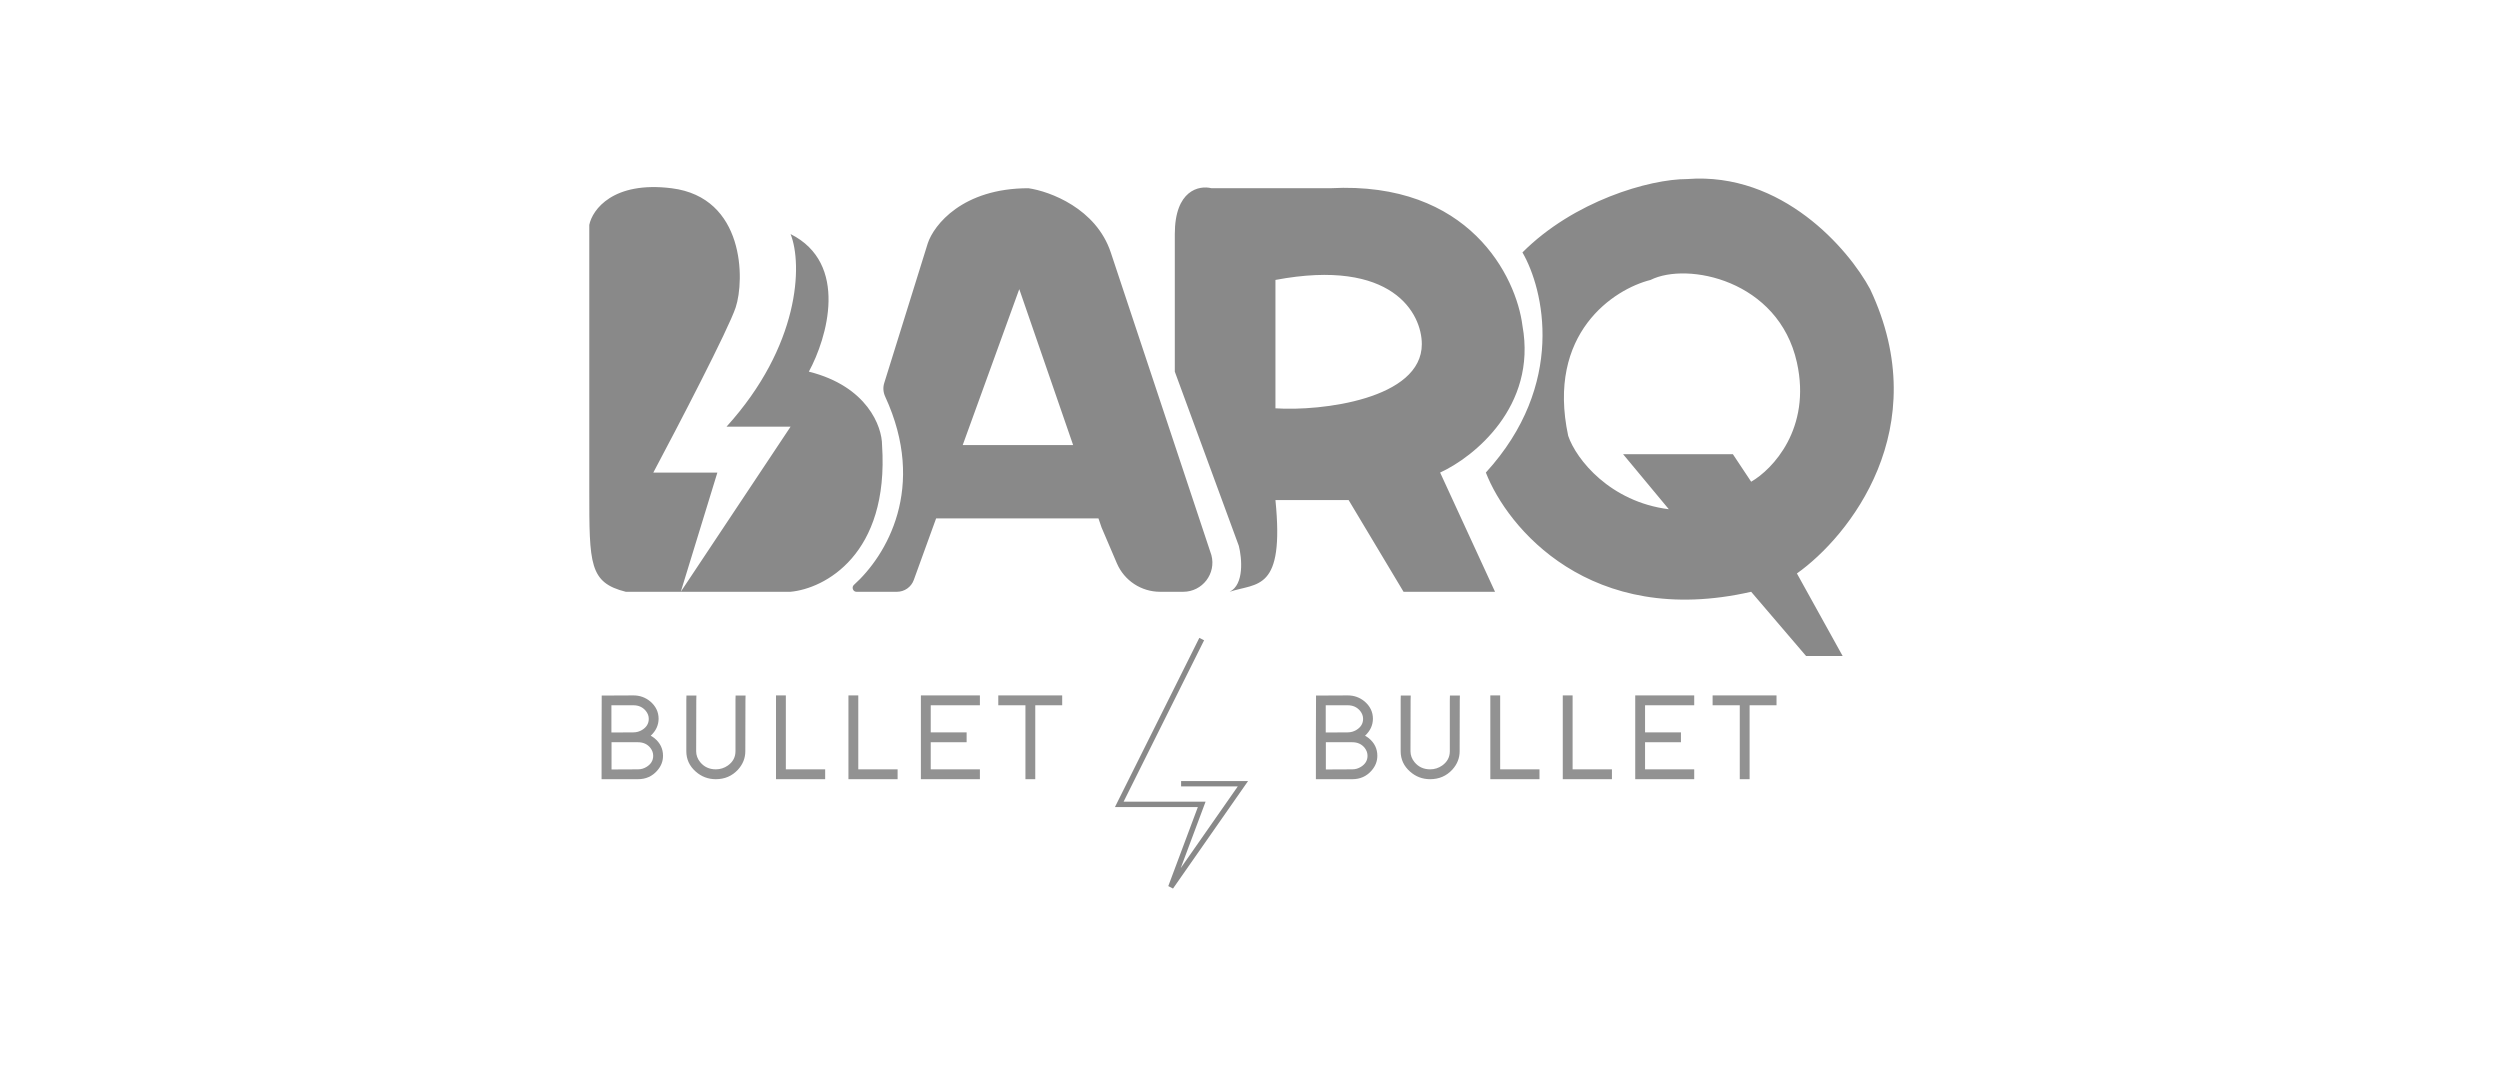
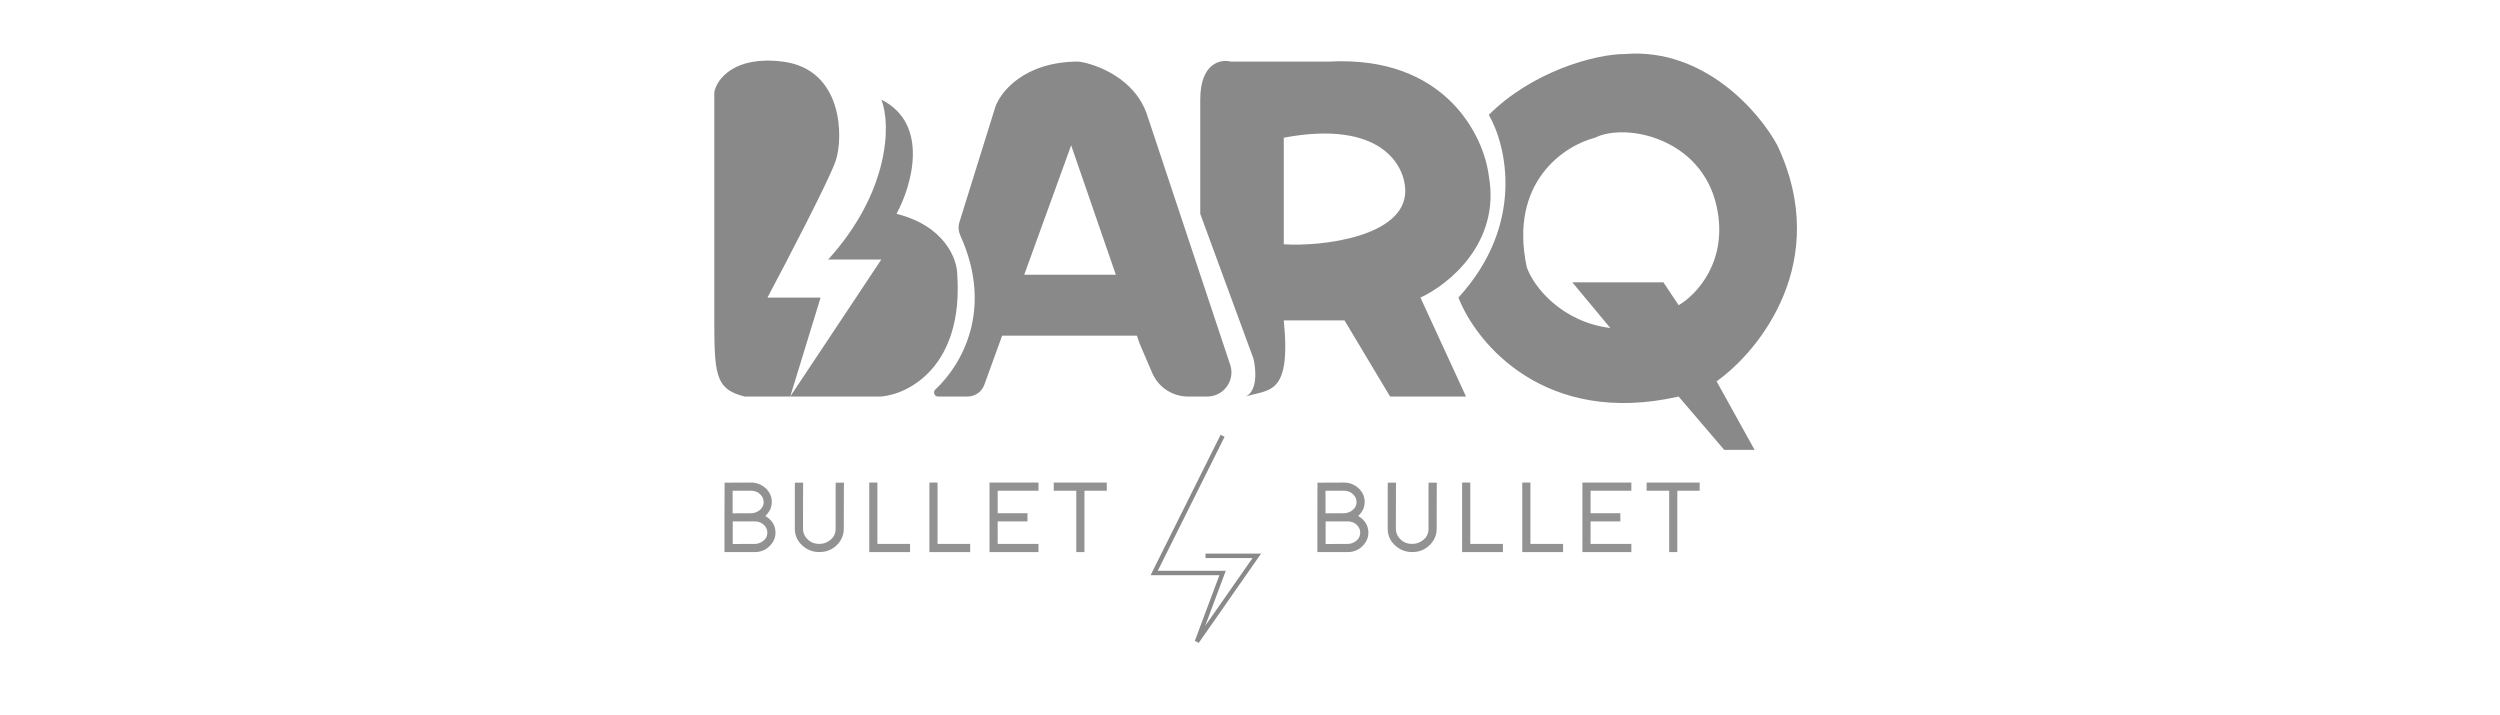
- <svg xmlns="http://www.w3.org/2000/svg" width="140" height="60" viewBox="0 0 140 60" fill="none">
-   <path d="M94.48 10.027C99.807 9.616 103.53 13.964 104.726 16.19C108.414 23.997 103.53 30.059 100.627 32.113L103.188 36.736H101.14L98.065 33.14C89.049 35.195 84.403 29.544 83.208 26.463C87.716 21.532 86.452 16.19 85.257 14.136C88.126 11.259 92.358 10.027 94.48 10.027ZM33 12.595C33.171 11.739 34.333 10.131 37.611 10.542C41.709 11.056 41.709 15.678 41.197 17.219C40.787 18.451 37.952 23.896 36.586 26.464H40.173L38.124 33.138L44.272 23.894H40.685C44.783 19.375 44.955 14.82 44.272 13.108C47.55 14.752 46.321 18.929 45.296 20.812C48.575 21.634 49.395 23.894 49.395 24.922C49.804 31.085 46.15 32.968 44.272 33.139H38.124L38.123 33.141H35.049C33 32.628 33 31.6 33 27.491V12.595ZM57.592 10.541C58.787 10.712 61.383 11.671 62.203 14.136L67.838 31.086C68.115 32.123 67.334 33.14 66.261 33.14H64.963C63.91 33.14 62.959 32.513 62.545 31.545L61.69 29.545L61.514 29.032H52.422L51.171 32.481C51.027 32.877 50.651 33.14 50.23 33.14H47.959C47.765 33.14 47.675 32.883 47.819 32.754C49.633 31.124 51.923 27.311 49.569 22.206C49.461 21.971 49.438 21.703 49.515 21.457L51.956 13.623C52.298 12.596 53.903 10.541 57.592 10.541ZM65.789 13.108C65.789 10.643 67.155 10.369 67.838 10.54H74.499C82.286 10.129 84.916 15.505 85.258 18.244C86.078 22.764 82.525 25.607 80.647 26.463L83.721 33.139H78.598L75.523 28.004H71.425C71.937 33.139 70.4 32.626 68.863 33.139C69.683 32.728 69.546 31.256 69.375 30.571L65.789 20.812V13.108ZM100.627 20.299C99.602 15.676 94.479 14.649 92.43 15.677C90.38 16.19 86.59 18.656 87.819 24.408C88.272 25.739 90.175 28.106 93.454 28.517L90.893 25.435H97.041L98.065 26.976C99.261 26.292 101.447 23.997 100.627 20.299ZM53.912 24.923H60.095L57.079 16.191L53.912 24.923ZM79.622 19.271C79.622 17.559 77.983 14.443 71.425 15.676V22.866C73.986 23.037 79.622 22.352 79.622 19.271Z" fill="#898989" />
-   <path d="M67.296 35.788L67.43 35.855L62.921 44.895H67.512L67.436 45.098L66.121 48.614L69.316 44.038H66.142V43.738H69.892L69.727 43.974L65.688 49.76L65.424 49.621L67.08 45.195H62.437L62.545 44.978L67.162 35.721L67.296 35.788Z" fill="#898989" />
-   <path d="M57.975 38.943H59.207H59.483V39.495H59.207H57.975V43.359V43.635H57.425V43.359V39.495H56.179H55.904V38.943H56.179H57.425H57.975Z" fill="#929292" />
-   <path d="M54.599 38.943H54.874V39.495H54.599H52.121V41.013H53.855H54.131V41.565H53.855H52.121V43.083H54.599H54.874V43.635H54.599H51.846H51.57V43.359V41.565V41.013V39.219V38.943H51.846H54.599Z" fill="#929292" />
-   <path d="M47.513 39.219V38.943H48.064V39.219V43.083H49.991H50.266V43.635H49.991H47.788H47.513V43.359V39.219Z" fill="#929292" />
-   <path d="M43.456 39.219V38.943H44.007V39.219V43.083H45.934H46.209V43.635H45.934H43.731H43.456V43.359V39.219Z" fill="#929292" />
-   <path d="M38.434 39.219L38.441 38.95H38.999L38.992 39.226L38.985 42.068C38.985 42.294 39.061 42.498 39.212 42.682C39.432 42.949 39.724 43.083 40.086 43.083C40.334 43.083 40.559 43.011 40.761 42.869C41.045 42.666 41.187 42.4 41.187 42.068V39.219L41.194 38.95H41.752L41.745 39.226L41.738 42.068C41.738 42.455 41.6 42.8 41.325 43.103C40.995 43.458 40.582 43.635 40.086 43.635C39.655 43.635 39.279 43.492 38.958 43.207C38.609 42.899 38.434 42.519 38.434 42.068V39.219Z" fill="#929292" />
-   <path d="M36.441 41.199C36.515 41.241 36.583 41.287 36.648 41.337C36.969 41.599 37.129 41.928 37.129 42.324C37.129 42.632 37.022 42.908 36.806 43.152C36.526 43.474 36.166 43.635 35.725 43.635H33.964H33.688V43.359V41.565V41.289L33.695 39.226V38.95H33.971L35.471 38.943C35.824 38.943 36.136 39.053 36.407 39.274C36.723 39.541 36.882 39.868 36.882 40.254C36.877 40.617 36.73 40.932 36.441 41.199ZM34.239 41.02L35.471 41.013C35.645 41.013 35.808 40.967 35.959 40.875C36.207 40.723 36.331 40.516 36.331 40.254C36.331 40.098 36.278 39.953 36.173 39.819C35.998 39.603 35.764 39.495 35.471 39.495H34.239V41.02ZM34.246 41.565V43.09L35.725 43.083C35.9 43.083 36.06 43.037 36.207 42.945C36.455 42.793 36.579 42.586 36.579 42.324C36.579 42.167 36.528 42.023 36.427 41.889C36.258 41.673 36.024 41.565 35.725 41.565H35.471H34.246Z" fill="#929292" />
-   <path d="M97.978 38.943H99.209H99.485V39.495H99.209H97.978V43.359V43.635H97.427V43.359V39.495H96.181H95.906V38.943H96.181H97.427H97.978Z" fill="#929292" />
-   <path d="M94.601 38.943H94.876V39.495H94.601H92.123V41.013H93.857H94.133V41.565H93.857H92.123V43.083H94.601H94.876V43.635H94.601H91.848H91.573V43.359V41.565V41.013V39.219V38.943H91.848H94.601Z" fill="#929292" />
-   <path d="M87.515 39.219V38.943H88.066V39.219V43.083H89.993H90.268V43.635H89.993H87.791H87.515V43.359V39.219Z" fill="#929292" />
-   <path d="M83.458 39.219V38.943H84.009V39.219V43.083H85.936H86.211V43.635H85.936H83.733H83.458V43.359V39.219Z" fill="#929292" />
-   <path d="M78.437 39.219L78.444 38.95H79.001L78.994 39.226L78.987 42.068C78.987 42.294 79.063 42.498 79.214 42.682C79.435 42.949 79.726 43.083 80.088 43.083C80.336 43.083 80.561 43.011 80.763 42.869C81.047 42.666 81.19 42.4 81.19 42.068V39.219L81.197 38.95H81.754L81.747 39.226L81.74 42.068C81.74 42.455 81.603 42.8 81.327 43.103C80.997 43.458 80.584 43.635 80.088 43.635C79.657 43.635 79.281 43.492 78.96 43.207C78.611 42.899 78.437 42.519 78.437 42.068V39.219Z" fill="#929292" />
-   <path d="M76.443 41.199C76.517 41.241 76.585 41.287 76.65 41.337C76.971 41.599 77.131 41.928 77.131 42.324C77.131 42.632 77.023 42.908 76.808 43.152C76.528 43.474 76.168 43.635 75.727 43.635H73.966H73.69V43.359V41.565V41.289L73.697 39.226V38.95H73.972L75.473 38.943C75.826 38.943 76.138 39.053 76.409 39.274C76.725 39.541 76.884 39.868 76.884 40.254C76.879 40.617 76.732 40.932 76.443 41.199ZM74.241 41.02L75.473 41.013C75.647 41.013 75.81 40.967 75.961 40.875C76.209 40.723 76.333 40.516 76.333 40.254C76.333 40.098 76.28 39.953 76.175 39.819C76 39.603 75.766 39.495 75.473 39.495H74.241V41.02ZM74.248 41.565V43.09L75.727 43.083C75.902 43.083 76.062 43.037 76.209 42.945C76.457 42.793 76.581 42.586 76.581 42.324C76.581 42.167 76.53 42.023 76.429 41.889C76.26 41.673 76.026 41.565 75.727 41.565H75.473H74.248Z" fill="#929292" />
+ <svg xmlns="http://www.w3.org/2000/svg" width="140" height="40" viewBox="0 0 140 40" fill="none">
+   <path d="M91.026 3.023C95.448 2.682 98.539 6.29 99.531 8.138C102.593 14.617 98.54 19.648 96.13 21.354L98.256 25.191H96.555L94.003 22.206C86.519 23.911 82.664 19.222 81.672 16.664C85.414 12.572 84.365 8.138 83.373 6.433C85.754 4.046 89.266 3.023 91.026 3.023ZM40 5.154C40.142 4.444 41.106 3.108 43.827 3.449C47.229 3.876 47.229 7.712 46.804 8.991C46.464 10.014 44.111 14.534 42.977 16.665H45.953L44.252 22.207H41.701C40 21.781 40 20.928 40 17.518V5.154ZM49.355 5.579C52.077 6.943 51.056 10.411 50.205 11.974C52.926 12.656 53.607 14.532 53.607 15.385C53.947 20.5 50.915 22.064 49.355 22.206H44.252L49.355 14.532H46.379C49.781 10.781 49.922 7 49.355 5.579ZM60.411 3.448C61.403 3.591 63.557 4.387 64.237 6.433L68.915 20.501C69.145 21.362 68.496 22.206 67.606 22.206H66.528C65.655 22.206 64.866 21.685 64.522 20.882L63.812 19.223L63.665 18.796H56.12L55.122 21.548C54.978 21.943 54.602 22.206 54.182 22.206H52.52C52.327 22.206 52.236 21.947 52.378 21.815C53.862 20.431 55.654 17.326 53.78 13.193C53.674 12.957 53.65 12.69 53.727 12.444L55.733 6.007C56.017 5.154 57.349 3.448 60.411 3.448ZM67.214 5.579C67.214 3.534 68.348 3.306 68.915 3.448H74.442C80.906 3.107 83.089 7.569 83.372 9.843C84.052 13.594 81.104 15.954 79.545 16.664L82.097 22.206H77.845L75.293 17.942H71.892C72.317 22.205 71.041 21.78 69.766 22.206C70.446 21.865 70.332 20.643 70.19 20.074L67.214 11.975V5.579ZM96.13 11.548C95.279 7.712 91.027 6.859 89.326 7.711C87.625 8.137 84.479 10.184 85.499 14.959C85.875 16.064 87.456 18.028 90.177 18.369L88.051 15.812H93.153L94.004 17.09C94.996 16.521 96.81 14.617 96.13 11.548ZM57.356 15.386H62.487L59.985 8.138L57.356 15.386ZM78.695 10.695C78.695 9.274 77.335 6.688 71.892 7.711V13.679C74.018 13.821 78.695 13.253 78.695 10.695Z" fill="#898989" />
+   <path d="M68.466 24.404L68.577 24.459L64.835 31.963H68.645L68.582 32.13L67.49 35.049L70.142 31.251H67.508V31.002H70.62L70.483 31.198L67.131 36L66.912 35.885L68.286 32.212H64.433L64.522 32.032L68.354 24.348L68.466 24.404Z" fill="#898989" />
+   <path d="M60.729 27.023H61.752H61.98V27.481H61.752H60.729V30.688V30.917H60.272V30.688V27.481H59.238H59.01V27.023H59.238H60.272H60.729Z" fill="#929292" />
+   <path d="M57.926 27.023H58.155V27.481H57.926H55.87V28.741H57.31H57.538V29.199H57.31H55.87V30.459H57.926H58.155V30.917H57.926H55.642H55.413V30.688V29.199V28.741V27.252V27.023H55.642H57.926Z" fill="#929292" />
+   <path d="M52.046 27.252V27.023H52.503V27.252V30.459H54.102H54.331V30.917H54.102H52.274H52.046V30.688V27.252Z" fill="#929292" />
+   <path d="M48.678 27.252V27.023H49.135V27.252V30.459H50.735H50.963V30.917H50.735H48.907H48.678V30.688V27.252Z" fill="#929292" />
+   <path d="M44.511 27.251L44.516 27.028H44.979L44.973 27.257L44.968 29.616C44.968 29.804 45.03 29.974 45.156 30.126C45.339 30.348 45.581 30.458 45.881 30.458C46.087 30.458 46.274 30.399 46.441 30.281C46.677 30.113 46.795 29.891 46.795 29.616V27.251L46.801 27.028H47.264L47.258 27.257L47.252 29.616C47.252 29.937 47.138 30.224 46.91 30.476C46.635 30.77 46.293 30.916 45.881 30.916C45.523 30.916 45.211 30.798 44.945 30.561C44.655 30.306 44.511 29.991 44.511 29.616V27.251Z" fill="#929292" />
+   <path d="M42.856 28.895C42.917 28.93 42.974 28.968 43.028 29.01C43.294 29.227 43.427 29.5 43.427 29.829C43.427 30.085 43.338 30.314 43.159 30.516C42.927 30.783 42.628 30.917 42.262 30.917H40.8H40.571V30.688V29.199V28.97L40.577 27.258V27.028H40.806L42.051 27.023C42.344 27.023 42.603 27.114 42.828 27.298C43.09 27.519 43.222 27.79 43.222 28.111C43.218 28.412 43.096 28.674 42.856 28.895ZM41.028 28.746L42.051 28.741C42.196 28.741 42.331 28.703 42.456 28.626C42.662 28.5 42.765 28.328 42.765 28.111C42.765 27.981 42.721 27.861 42.633 27.75C42.489 27.571 42.294 27.481 42.051 27.481H41.028V28.746ZM41.034 29.199V30.464L42.262 30.459C42.407 30.459 42.54 30.421 42.662 30.344C42.868 30.218 42.971 30.046 42.971 29.829C42.971 29.699 42.929 29.579 42.845 29.468C42.704 29.289 42.51 29.199 42.262 29.199H42.051H41.034Z" fill="#929292" />
+   <path d="M93.93 27.023H94.953H95.181V27.481H94.953H93.93V30.688V30.917H93.474V30.688V27.481H92.44H92.211V27.023H92.44H93.474H93.93Z" fill="#929292" />
+   <path d="M91.128 27.023H91.356V27.481H91.128H89.072V28.741H90.511H90.739V29.199H90.511H89.072V30.459H91.128H91.356V30.917H91.128H88.843H88.615V30.688V29.199V28.741V27.252V27.023H88.843H91.128Z" fill="#929292" />
+   <path d="M85.247 27.252V27.023H85.704V27.252V30.459H87.303H87.532V30.917H87.303H85.476H85.247V30.688V27.252Z" fill="#929292" />
+   <path d="M81.879 27.252V27.023H82.337V27.252V30.459H83.936H84.164V30.917H83.936H82.108H81.879V30.688V27.252Z" fill="#929292" />
+   <path d="M77.712 27.251L77.718 27.028H78.18L78.174 27.257L78.169 29.616C78.169 29.804 78.232 29.974 78.357 30.126C78.54 30.348 78.782 30.458 79.083 30.458C79.288 30.458 79.475 30.399 79.642 30.281C79.879 30.113 79.997 29.891 79.997 29.616V27.251L80.002 27.028H80.465L80.459 27.257L80.454 29.616C80.454 29.937 80.339 30.224 80.111 30.476C79.837 30.77 79.494 30.916 79.083 30.916C78.725 30.916 78.412 30.798 78.146 30.561C77.856 30.306 77.712 29.991 77.712 29.616V27.251Z" fill="#929292" />
+   <path d="M76.057 28.895C76.118 28.93 76.175 28.968 76.229 29.01C76.495 29.227 76.629 29.5 76.629 29.829C76.629 30.085 76.539 30.314 76.36 30.516C76.128 30.783 75.829 30.917 75.463 30.917H74.001H73.772V30.688V29.199V28.97L73.778 27.258V27.028H74.007L75.252 27.023C75.545 27.023 75.804 27.114 76.029 27.298C76.291 27.519 76.423 27.79 76.423 28.111C76.419 28.412 76.297 28.674 76.057 28.895ZM74.229 28.746L75.252 28.741C75.397 28.741 75.532 28.703 75.657 28.626C75.863 28.5 75.966 28.328 75.966 28.111C75.966 27.981 75.922 27.861 75.835 27.75C75.69 27.571 75.496 27.481 75.252 27.481H74.229V28.746ZM74.235 29.199V30.464L75.463 30.459C75.608 30.459 75.741 30.421 75.863 30.344C76.069 30.218 76.171 30.046 76.171 29.829C76.171 29.699 76.13 29.579 76.046 29.468C75.905 29.289 75.711 29.199 75.463 29.199H75.252H74.235Z" fill="#929292" />
</svg>
